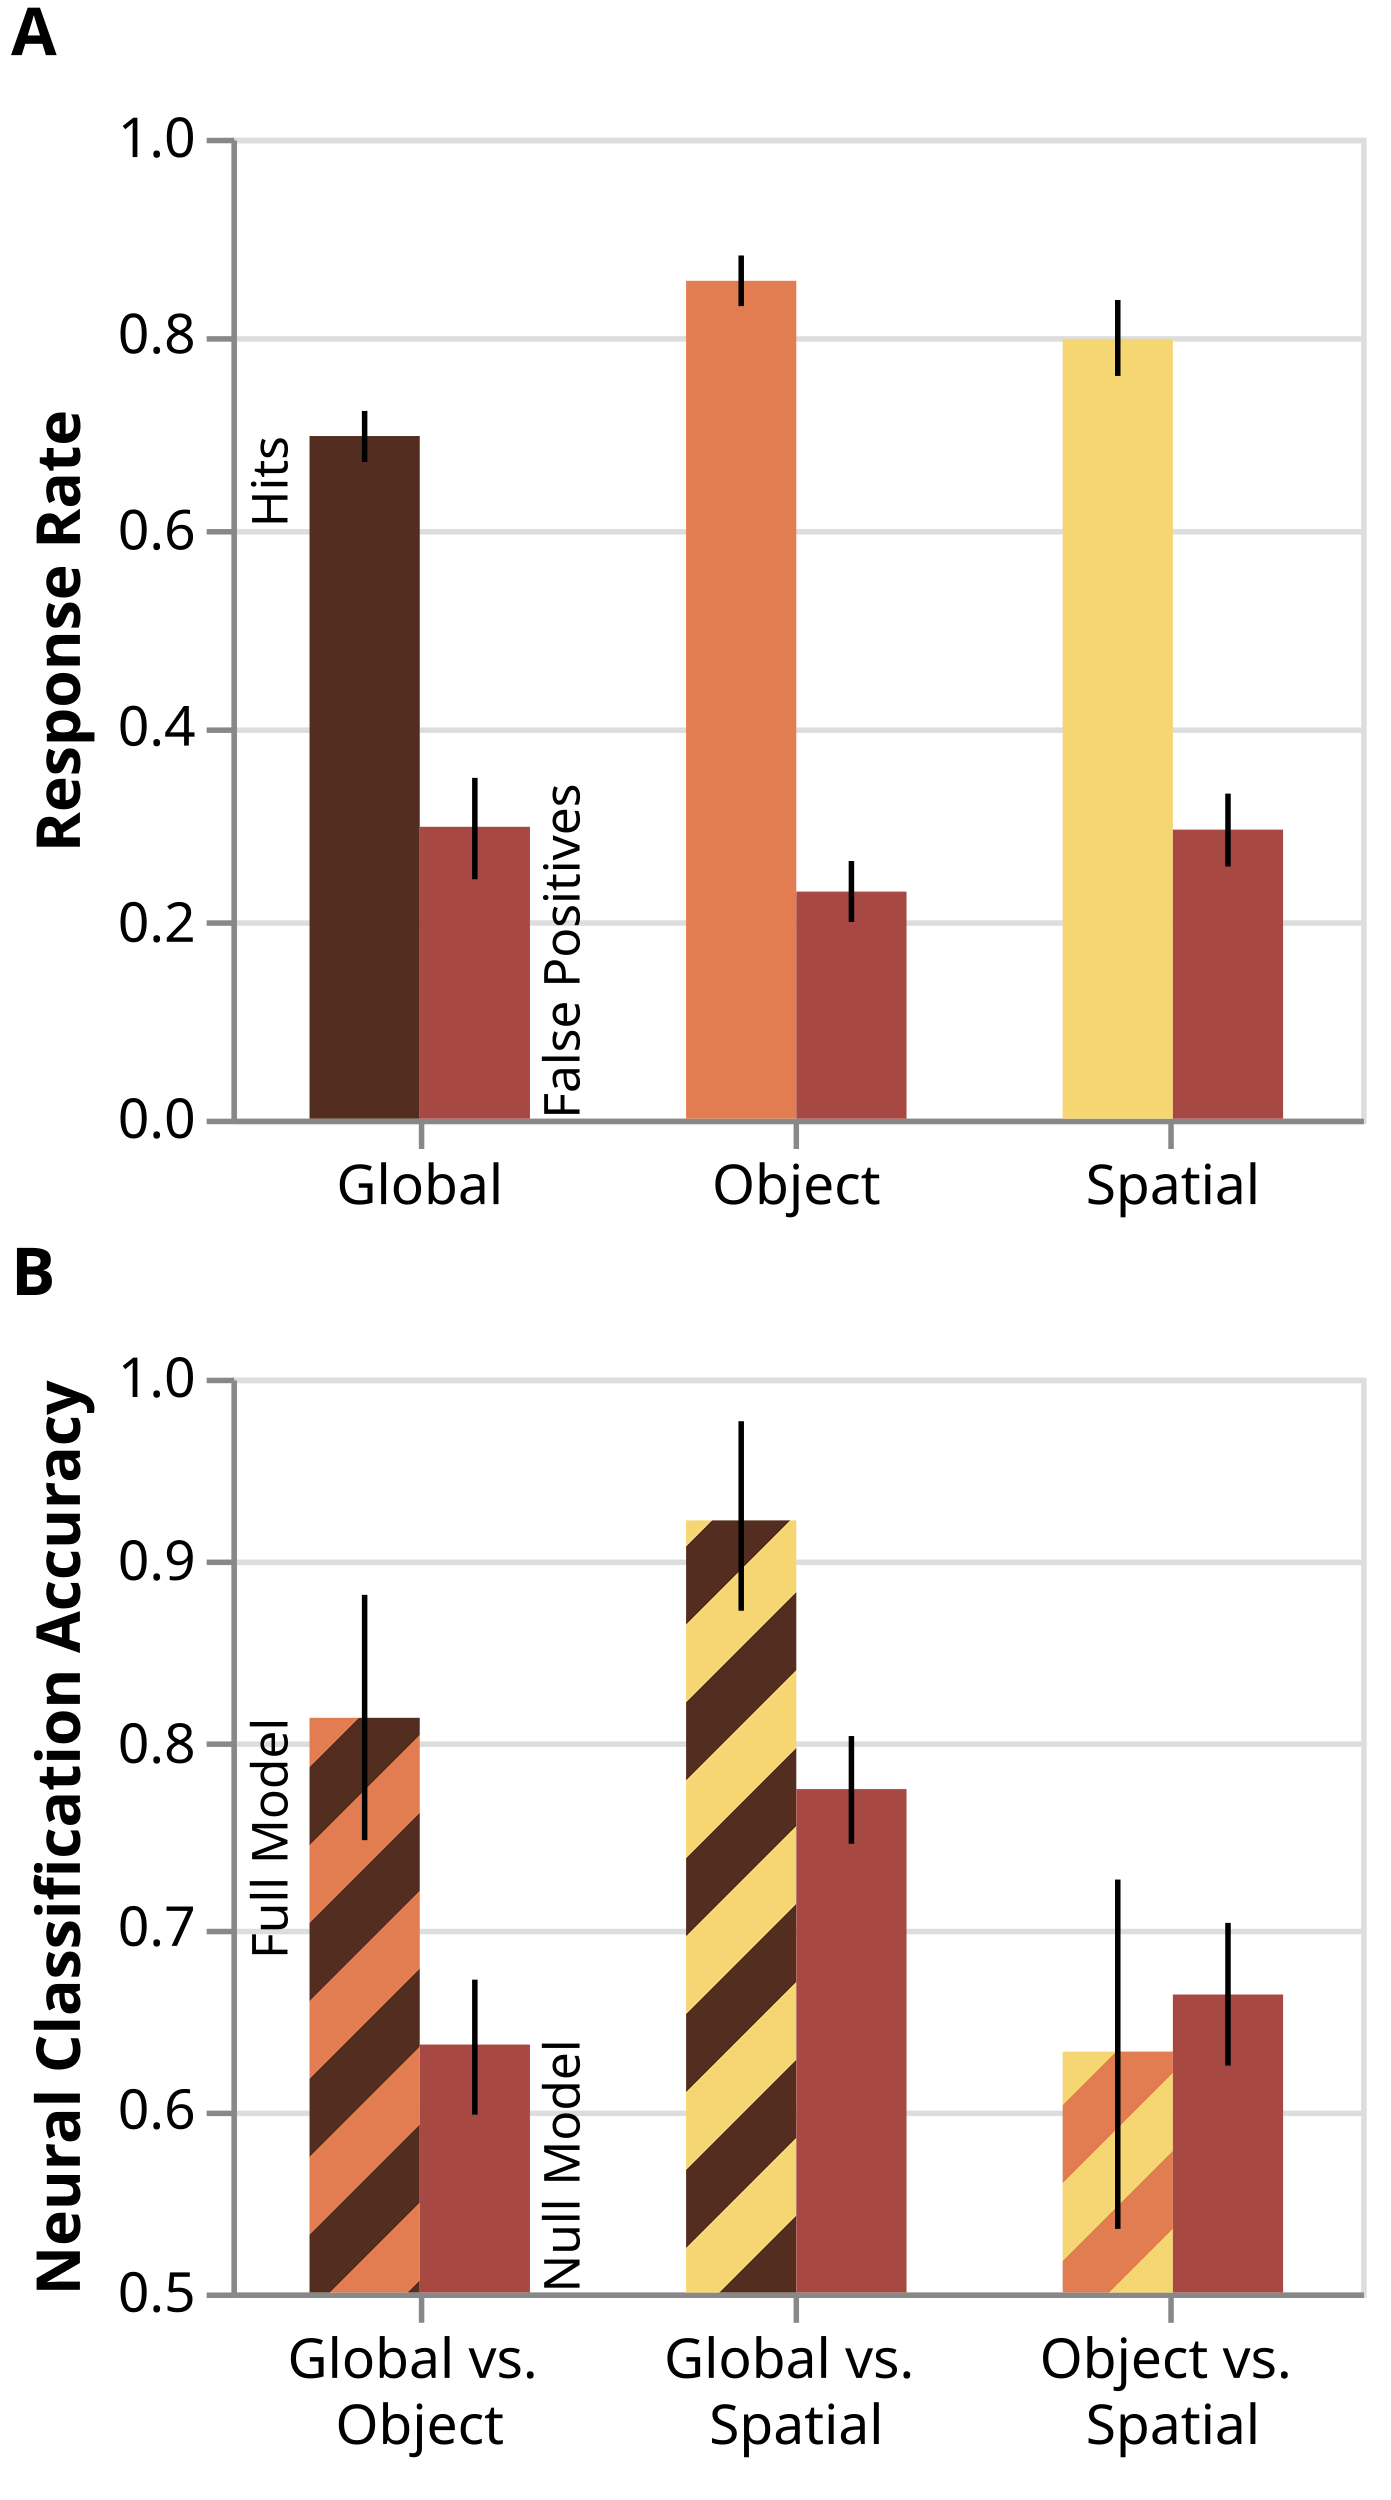
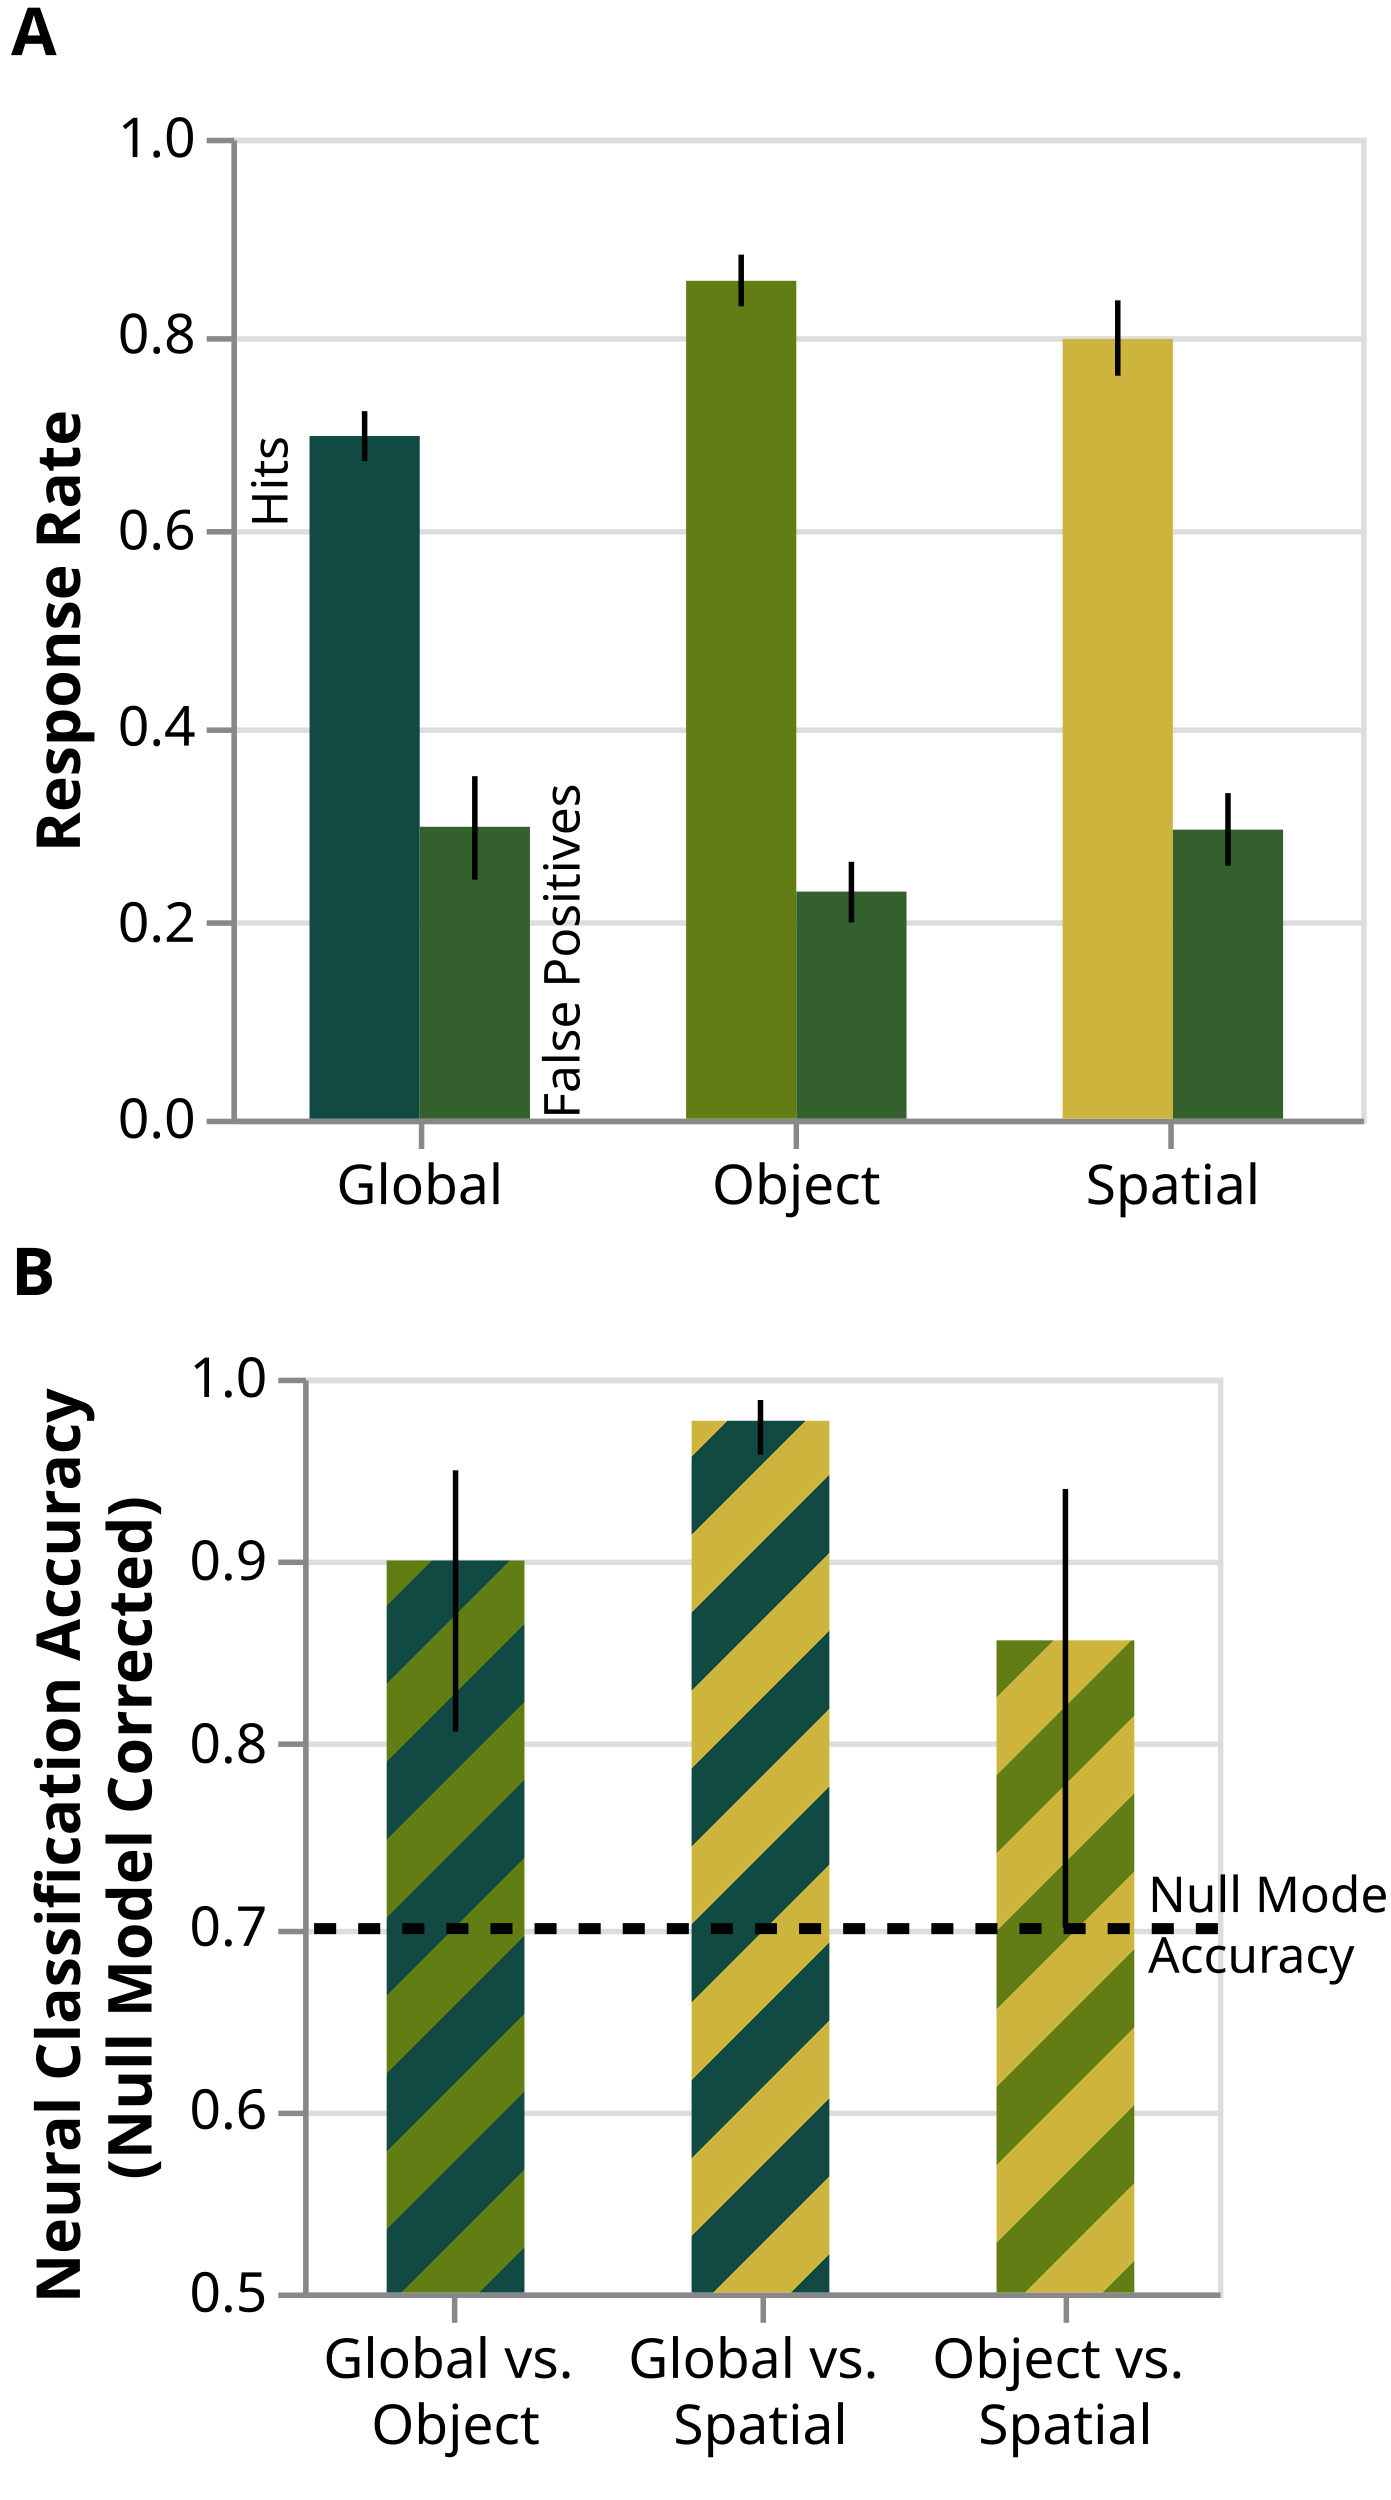
<svg xmlns="http://www.w3.org/2000/svg" version="1.1" width="89.0mm" viewBox="0 0 89.0mm 160.0mm" height="160.0mm">
  <g transform="translate(0, 0) scale(1.333) ">
    <g>
      <rect width="100%" height="100%" fill="white" />
    </g>
    <g transform="translate(0, 0) scale(1) ">
      <g class="marks" transform="translate(0, 15) scale(1) ">
        <rect width="252" height="210" fill="white" />
        <g fill="none" stroke-miterlimit="10" transform="translate(42,10)">
          <g class="mark-group role-frame root" role="graphics-object" aria-roledescription="group mark container">
            <g transform="translate(0,0)">
              <path class="background" aria-hidden="true" d="M0.5,0.5h205v178h-205Z" stroke="#ddd" />
              <g>
                <g class="mark-group role-axis" aria-hidden="true">
                  <g transform="translate(0.5,0.5)">
                    <path class="background" aria-hidden="true" d="M0,0h0v0h0Z" pointer-events="none" />
                    <g>
                      <g class="mark-rule role-axis-grid" pointer-events="none">
                        <line transform="translate(0,178)" x2="205" y2="0" stroke="#ddd" stroke-width="1" opacity="1" />
                        <line transform="translate(0,142)" x2="205" y2="0" stroke="#ddd" stroke-width="1" opacity="1" />
                        <line transform="translate(0,107)" x2="205" y2="0" stroke="#ddd" stroke-width="1" opacity="1" />
                        <line transform="translate(0,71)" x2="205" y2="0" stroke="#ddd" stroke-width="1" opacity="1" />
                        <line transform="translate(0,36)" x2="205" y2="0" stroke="#ddd" stroke-width="1" opacity="1" />
                        <line transform="translate(0,0)" x2="205" y2="0" stroke="#ddd" stroke-width="1" opacity="1" />
                      </g>
                    </g>
                    <path class="foreground" aria-hidden="true" d="" pointer-events="none" display="none" />
                  </g>
                </g>
                <g class="mark-group role-axis" role="graphics-symbol" aria-roledescription="axis" aria-label="X-axis for a discrete scale with 3 values: global, object, spatial">
                  <g transform="translate(0.5,178.5)">
                    <path class="background" aria-hidden="true" d="M0,0h0v0h0Z" pointer-events="none" />
                    <g>
                      <g class="mark-rule role-axis-tick" pointer-events="none">
                        <line transform="translate(34,0)" x2="0" y2="5" stroke="#888" stroke-width="1" opacity="1" />
                        <line transform="translate(102,0)" x2="0" y2="5" stroke="#888" stroke-width="1" opacity="1" />
                        <line transform="translate(170,0)" x2="0" y2="5" stroke="#888" stroke-width="1" opacity="1" />
                      </g>
                      <g class="mark-text role-axis-label" pointer-events="none">
                        <text text-anchor="middle" transform="translate(33.66667,15)" font-family="sans-serif" font-size="10px" fill="#000" opacity="1">Global</text>
                        <text text-anchor="middle" transform="translate(102,15)" font-family="sans-serif" font-size="10px" fill="#000" opacity="1">Object</text>
                        <text text-anchor="middle" transform="translate(170.3333,15)" font-family="sans-serif" font-size="10px" fill="#000" opacity="1">Spatial</text>
                      </g>
                      <g class="mark-rule role-axis-domain" pointer-events="none">
                        <line transform="translate(0,0)" x2="205" y2="0" stroke="#888" stroke-width="1" opacity="1" />
                      </g>
                    </g>
                    <path class="foreground" aria-hidden="true" d="" pointer-events="none" display="none" />
                  </g>
                </g>
                <g class="mark-group role-axis" role="graphics-symbol" aria-roledescription="axis" aria-label="Y-axis titled 'Response Rate' for a linear scale with values from 0.0 to 1.0">
                  <g transform="translate(0.5,0.5)">
                    <path class="background" aria-hidden="true" d="M0,0h0v0h0Z" pointer-events="none" />
                    <g>
                      <g class="mark-rule role-axis-tick" pointer-events="none">
                        <line transform="translate(0,178)" x2="-5" y2="0" stroke="#888" stroke-width="1" opacity="1" />
                        <line transform="translate(0,142)" x2="-5" y2="0" stroke="#888" stroke-width="1" opacity="1" />
                        <line transform="translate(0,107)" x2="-5" y2="0" stroke="#888" stroke-width="1" opacity="1" />
                        <line transform="translate(0,71)" x2="-5" y2="0" stroke="#888" stroke-width="1" opacity="1" />
                        <line transform="translate(0,36)" x2="-5" y2="0" stroke="#888" stroke-width="1" opacity="1" />
                        <line transform="translate(0,0)" x2="-5" y2="0" stroke="#888" stroke-width="1" opacity="1" />
                      </g>
                      <g class="mark-text role-axis-label" pointer-events="none">
                        <text text-anchor="end" transform="translate(-7,181)" font-family="sans-serif" font-size="10px" fill="#000" opacity="1">0.0</text>
                        <text text-anchor="end" transform="translate(-7,145.4)" font-family="sans-serif" font-size="10px" fill="#000" opacity="1">0.2</text>
                        <text text-anchor="end" transform="translate(-7,109.8)" font-family="sans-serif" font-size="10px" fill="#000" opacity="1">0.4</text>
                        <text text-anchor="end" transform="translate(-7,74.2)" font-family="sans-serif" font-size="10px" fill="#000" opacity="1">0.6</text>
                        <text text-anchor="end" transform="translate(-7,38.6)" font-family="sans-serif" font-size="10px" fill="#000" opacity="1">0.8</text>
                        <text text-anchor="end" transform="translate(-7,3)" font-family="sans-serif" font-size="10px" fill="#000" opacity="1">1.0</text>
                      </g>
                      <g class="mark-rule role-axis-domain" pointer-events="none">
                        <line transform="translate(0,178)" x2="0" y2="-178" stroke="#888" stroke-width="1" opacity="1" />
                      </g>
                      <g class="mark-text role-axis-title" pointer-events="none">
                        <text text-anchor="middle" transform="translate(-26,89) rotate(-90) translate(0,-2)" font-family="sans-serif" font-size="11px" font-weight="bold" fill="#000" opacity="1">Response Rate</text>
                      </g>
                    </g>
                    <path class="foreground" aria-hidden="true" d="" pointer-events="none" display="none" />
                  </g>
                </g>
                <g class="mark-rect role-mark layer_0_marks" role="graphics-object" aria-roledescription="rect mark container">
-                   <path aria-label=": global; Response Rate: 0.695934139785; condition: global" role="graphics-symbol" aria-roledescription="bar" d="M14.167,54.124h20v123.876h-20Z" fill="#532E20" />
-                   <path aria-label=": spatial; Response Rate: 0.794946236559; condition: spatial" role="graphics-symbol" aria-roledescription="bar" d="M150.833,36.5h20v141.5h-20Z" fill="#F6D673" />
-                   <path aria-label=": object; Response Rate: 0.854193548387; condition: object" role="graphics-symbol" aria-roledescription="bar" d="M82.5,25.954h20v152.046h-20Z" fill="#E17D50" />
+                   <path aria-label=": global; Response Rate: 0.695934139785; condition: global" role="graphics-symbol" aria-roledescription="bar" d="M14.167,54.124h20v123.876h-20Z" fill="#114A43" />
+                   <path aria-label=": spatial; Response Rate: 0.794946236559; condition: spatial" role="graphics-symbol" aria-roledescription="bar" d="M150.833,36.5h20v141.5h-20Z" fill="#CDB53D" />
+                   <path aria-label=": object; Response Rate: 0.854193548387; condition: object" role="graphics-symbol" aria-roledescription="bar" d="M82.5,25.954h20v152.046h-20Z" fill="#617D14" />
                </g>
                <g class="mark-rect role-mark layer_1_marks" role="graphics-object" aria-roledescription="rect mark container">
-                   <path aria-label=": global; Mean of prop: 0.297580645161" role="graphics-symbol" aria-roledescription="bar" d="M34.167,125.031h20v52.969h-20Z" fill="#A74843" />
-                   <path aria-label=": spatial; Mean of prop: 0.294677419355" role="graphics-symbol" aria-roledescription="bar" d="M170.833,125.547h20v52.453h-20Z" fill="#A74843" />
-                   <path aria-label=": object; Mean of prop: 0.231505376344" role="graphics-symbol" aria-roledescription="bar" d="M102.5,136.792h20v41.208h-20Z" fill="#A74843" />
+                   <path aria-label=": global; Mean of prop: 0.297580645161" role="graphics-symbol" aria-roledescription="bar" d="M34.167,125.031h20v52.969h-20Z" fill="#34602E" />
+                   <path aria-label=": spatial; Mean of prop: 0.294677419355" role="graphics-symbol" aria-roledescription="bar" d="M170.833,125.547h20v52.453h-20Z" fill="#34602E" />
+                   <path aria-label=": object; Mean of prop: 0.231505376344" role="graphics-symbol" aria-roledescription="bar" d="M102.5,136.792h20v41.208h-20Z" fill="#34602E" />
                </g>
                <g class="mark-rule role-mark layer_2_marks" role="graphics-object" aria-roledescription="rule mark container">
-                   <line aria-label=": 0.669522009409; upper: 0.721538978495" role="graphics-symbol" aria-roledescription="rule mark" transform="translate(24.16667,58.82508)" x2="0" y2="-9.259" stroke="black" />
-                   <line aria-label=": 0.757204301075; upper: 0.834625" role="graphics-symbol" aria-roledescription="rule mark" transform="translate(160.8333,43.21763)" x2="0" y2="-13.781" stroke="black" />
-                   <line aria-label=": 0.828384408602; upper: 0.88" role="graphics-symbol" aria-roledescription="rule mark" transform="translate(92.5,30.54758)" x2="0" y2="-9.188" stroke="black" />
+                   <line aria-label=": 0.670327620968; upper: 0.721303763441" role="graphics-symbol" aria-roledescription="rule mark" transform="translate(24.16667,58.68168)" x2="0" y2="-9.074" stroke="black" />
+                   <line aria-label=": 0.757419354839; upper: 0.834247311828" role="graphics-symbol" aria-roledescription="rule mark" transform="translate(160.8333,43.17935)" x2="0" y2="-13.675" stroke="black" />
+                   <line aria-label=": 0.828169354839; upper: 0.880860215054" role="graphics-symbol" aria-roledescription="rule mark" transform="translate(92.5,30.58585)" x2="0" y2="-9.379" stroke="black" />
                </g>
                <g class="mark-rule role-mark layer_3_marks" role="graphics-object" aria-roledescription="rule mark container">
-                   <line aria-label=": 0.244086021505; upper: 0.347449596774" role="graphics-symbol" aria-roledescription="rule mark" transform="translate(44.16667,134.5527)" x2="0" y2="-18.399" stroke="black" />
-                   <line aria-label=": 0.257096774194; upper: 0.331397849462" role="graphics-symbol" aria-roledescription="rule mark" transform="translate(180.8333,132.2368)" x2="0" y2="-13.226" stroke="black" />
-                   <line aria-label=": 0.200537634409; upper: 0.262688172043" role="graphics-symbol" aria-roledescription="rule mark" transform="translate(112.5,142.3043)" x2="0" y2="-11.063" stroke="black" />
+                   <line aria-label=": 0.243679435484; upper: 0.349193548387" role="graphics-symbol" aria-roledescription="rule mark" transform="translate(44.16667,134.6251)" x2="0" y2="-18.782" stroke="black" />
+                   <line aria-label=": 0.25784811828; upper: 0.33188172043" role="graphics-symbol" aria-roledescription="rule mark" transform="translate(180.8333,132.103)" x2="0" y2="-13.178" stroke="black" />
+                   <line aria-label=": 0.2; upper: 0.261883064516" role="graphics-symbol" aria-roledescription="rule mark" transform="translate(112.5,142.4)" x2="0" y2="-11.015" stroke="black" />
                </g>
                <g class="mark-text role-mark layer_4_marks" role="graphics-object" aria-roledescription="text mark container">
                  <text aria-label=": global; Mean of prop: 0.695934139785" role="graphics-symbol" aria-roledescription="text mark" text-anchor="end" transform="translate(34.16667,54.12372) rotate(-90) translate(0,-24)" font-family="sans-serif" font-size="9px" fill="black">Hits</text>
                </g>
                <g class="mark-text role-mark layer_5_marks" role="graphics-object" aria-roledescription="text mark container">
                  <text aria-label=": global" role="graphics-symbol" aria-roledescription="text mark" text-anchor="start" transform="translate(34.16667,178) rotate(-90) translate(0,29)" font-family="sans-serif" font-size="9px" fill="black">False Positives</text>
                </g>
              </g>
              <path class="foreground" aria-hidden="true" d="" display="none" />
            </g>
          </g>
        </g>
      </g>
      <text x="2" y="10" font-size="12" font-family="Verdana" font-weight="bold" letter-spacing="0" text-anchor="start" fill="black">A</text>
    </g>
    <g transform="translate(0, 225) scale(1) ">
      <g class="marks" transform="translate(0, 15) scale(1) ">
        <defs>
          <pattern id="mix2_3" x="0" y="0" width="20" height="20" patternUnits="userSpaceOnUse" patternTransform="rotate(45)">
-             <rect x="0" y="0" width="10" height="20" style="stroke:none;         fill:#E17D50;" />
-             <rect x="10" y="0" width="10" height="20" style="stroke:none;         fill:#F6D673;" />
+             <rect x="0" y="0" width="10" height="20" style="stroke:none;         fill:#617D14;" />
+             <rect x="10" y="0" width="10" height="20" style="stroke:none;         fill:#CDB53D;" />
          </pattern>
          <pattern id="mix1_2" x="0" y="0" width="20" height="20" patternUnits="userSpaceOnUse" patternTransform="rotate(45)">
-             <rect x="0" y="0" width="10" height="20" style="stroke:none;         fill:#532E20;" />
-             <rect x="10" y="0" width="10" height="20" style="stroke:none;         fill:#E17D50;" />
+             <rect x="0" y="0" width="10" height="20" style="stroke:none;         fill:#114A43;" />
+             <rect x="10" y="0" width="10" height="20" style="stroke:none;         fill:#617D14;" />
          </pattern>
          <pattern id="mix1_3" x="0" y="0" width="20" height="20" patternUnits="userSpaceOnUse" patternTransform="rotate(45)">
-             <rect x="0" y="0" width="10" height="20" style="stroke:none;         fill:#532E20;" />
-             <rect x="10" y="0" width="10" height="20" style="stroke:none;         fill:#F6D673;" />
+             <rect x="0" y="0" width="10" height="20" style="stroke:none;         fill:#114A43;" />
+             <rect x="10" y="0" width="10" height="20" style="stroke:none;         fill:#CDB53D;" />
          </pattern>
        </defs>
        <rect width="252" height="210" fill="white" />
-         <g fill="none" stroke-miterlimit="10" transform="translate(42,10)">
+         <g fill="none" stroke-miterlimit="10" transform="translate(55,10)">
          <g class="mark-group role-frame root" role="graphics-object" aria-roledescription="group mark container">
            <g transform="translate(0,0)">
-               <path class="background" aria-hidden="true" d="M0.5,0.5h205v166h-205Z" stroke="#ddd" />
+               <path class="background" aria-hidden="true" d="M0.5,0.5h166v166h-166Z" stroke="#ddd" />
              <g>
                <g class="mark-group role-axis" aria-hidden="true">
                  <g transform="translate(0.5,0.5)">
                    <path class="background" aria-hidden="true" d="M0,0h0v0h0Z" pointer-events="none" />
                    <g>
                      <g class="mark-rule role-axis-grid" pointer-events="none">
-                         <line transform="translate(0,166)" x2="205" y2="0" stroke="#ddd" stroke-width="1" opacity="1" />
-                         <line transform="translate(0,133)" x2="205" y2="0" stroke="#ddd" stroke-width="1" opacity="1" />
-                         <line transform="translate(0,100)" x2="205" y2="0" stroke="#ddd" stroke-width="1" opacity="1" />
-                         <line transform="translate(0,66)" x2="205" y2="0" stroke="#ddd" stroke-width="1" opacity="1" />
-                         <line transform="translate(0,33)" x2="205" y2="0" stroke="#ddd" stroke-width="1" opacity="1" />
-                         <line transform="translate(0,0)" x2="205" y2="0" stroke="#ddd" stroke-width="1" opacity="1" />
+                         <line transform="translate(0,166)" x2="166" y2="0" stroke="#ddd" stroke-width="1" opacity="1" />
+                         <line transform="translate(0,133)" x2="166" y2="0" stroke="#ddd" stroke-width="1" opacity="1" />
+                         <line transform="translate(0,100)" x2="166" y2="0" stroke="#ddd" stroke-width="1" opacity="1" />
+                         <line transform="translate(0,66)" x2="166" y2="0" stroke="#ddd" stroke-width="1" opacity="1" />
+                         <line transform="translate(0,33)" x2="166" y2="0" stroke="#ddd" stroke-width="1" opacity="1" />
+                         <line transform="translate(0,0)" x2="166" y2="0" stroke="#ddd" stroke-width="1" opacity="1" />
                      </g>
                    </g>
                    <path class="foreground" aria-hidden="true" d="" pointer-events="none" display="none" />
                  </g>
                </g>
                <g class="mark-group role-axis" role="graphics-symbol" aria-roledescription="axis" aria-label="X-axis for a discrete scale with 3 values: Global vs.  Object, Global vs.  Spatial, Object vs.  Spatial">
                  <g transform="translate(0.5,166.5)">
                    <path class="background" aria-hidden="true" d="M0,0h0v0h0Z" pointer-events="none" />
                    <g>
                      <g class="mark-rule role-axis-tick" pointer-events="none">
-                         <line transform="translate(34,0)" x2="0" y2="5" stroke="#888" stroke-width="1" opacity="1" />
-                         <line transform="translate(102,0)" x2="0" y2="5" stroke="#888" stroke-width="1" opacity="1" />
-                         <line transform="translate(170,0)" x2="0" y2="5" stroke="#888" stroke-width="1" opacity="1" />
-                       </g>
-                       <g class="mark-text role-axis-label" pointer-events="none">
-                         <text text-anchor="middle" transform="translate(33.66667,15)" font-family="sans-serif" font-size="10px" fill="#000" opacity="1">
+                         <line transform="translate(27,0)" x2="0" y2="5" stroke="#888" stroke-width="1" opacity="1" />
+                         <line transform="translate(83,0)" x2="0" y2="5" stroke="#888" stroke-width="1" opacity="1" />
+                         <line transform="translate(138,0)" x2="0" y2="5" stroke="#888" stroke-width="1" opacity="1" />
+                       </g>
+                       <g class="mark-text role-axis-label" pointer-events="none">
+                         <text text-anchor="middle" transform="translate(27.16667,15)" font-family="sans-serif" font-size="10px" fill="#000" opacity="1">
                          <tspan>Global vs.</tspan>
                          <tspan x="0" dy="12">Object</tspan>
                        </text>
-                         <text text-anchor="middle" transform="translate(102,15)" font-family="sans-serif" font-size="10px" fill="#000" opacity="1">
+                         <text text-anchor="middle" transform="translate(82.5,15)" font-family="sans-serif" font-size="10px" fill="#000" opacity="1">
                          <tspan>Global vs.</tspan>
                          <tspan x="0" dy="12">Spatial</tspan>
                        </text>
-                         <text text-anchor="middle" transform="translate(170.3333,15)" font-family="sans-serif" font-size="10px" fill="#000" opacity="1">
+                         <text text-anchor="middle" transform="translate(137.8333,15)" font-family="sans-serif" font-size="10px" fill="#000" opacity="1">
                          <tspan>Object vs.</tspan>
                          <tspan x="0" dy="12">Spatial</tspan>
                        </text>
                      </g>
                      <g class="mark-rule role-axis-domain" pointer-events="none">
-                         <line transform="translate(0,0)" x2="205" y2="0" stroke="#888" stroke-width="1" opacity="1" />
-                       </g>
-                     </g>
-                     <path class="foreground" aria-hidden="true" d="" pointer-events="none" display="none" />
-                   </g>
-                 </g>
-                 <g class="mark-group role-axis" role="graphics-symbol" aria-roledescription="axis" aria-label="Y-axis titled 'Neural Classification Accuracy' for a linear scale with values from 0.5 to 1.0">
+                         <line transform="translate(0,0)" x2="166" y2="0" stroke="#888" stroke-width="1" opacity="1" />
+                       </g>
+                     </g>
+                     <path class="foreground" aria-hidden="true" d="" pointer-events="none" display="none" />
+                   </g>
+                 </g>
+                 <g class="mark-group role-axis" role="graphics-symbol" aria-roledescription="axis" aria-label="Y-axis titled 'Neural Classification Accuracy (Null Model Corrected)' for a linear scale with values from 0.5 to 1.0">
                  <g transform="translate(0.5,0.5)">
                    <path class="background" aria-hidden="true" d="M0,0h0v0h0Z" pointer-events="none" />
                    <g>
                      <g class="mark-rule role-axis-tick" pointer-events="none">
                        <line transform="translate(0,166)" x2="-5" y2="0" stroke="#888" stroke-width="1" opacity="1" />
                        <line transform="translate(0,133)" x2="-5" y2="0" stroke="#888" stroke-width="1" opacity="1" />
                        <line transform="translate(0,100)" x2="-5" y2="0" stroke="#888" stroke-width="1" opacity="1" />
                        <line transform="translate(0,66)" x2="-5" y2="0" stroke="#888" stroke-width="1" opacity="1" />
                        <line transform="translate(0,33)" x2="-5" y2="0" stroke="#888" stroke-width="1" opacity="1" />
                        <line transform="translate(0,0)" x2="-5" y2="0" stroke="#888" stroke-width="1" opacity="1" />
                      </g>
                      <g class="mark-text role-axis-label" pointer-events="none">
                        <text text-anchor="end" transform="translate(-7,169)" font-family="sans-serif" font-size="10px" fill="#000" opacity="1">0.5</text>
                        <text text-anchor="end" transform="translate(-7,135.8)" font-family="sans-serif" font-size="10px" fill="#000" opacity="1">0.6</text>
                        <text text-anchor="end" transform="translate(-7,102.6)" font-family="sans-serif" font-size="10px" fill="#000" opacity="1">0.7</text>
                        <text text-anchor="end" transform="translate(-7,69.4)" font-family="sans-serif" font-size="10px" fill="#000" opacity="1">0.8</text>
                        <text text-anchor="end" transform="translate(-7,36.2)" font-family="sans-serif" font-size="10px" fill="#000" opacity="1">0.9</text>
                        <text text-anchor="end" transform="translate(-7,3)" font-family="sans-serif" font-size="10px" fill="#000" opacity="1">1.0</text>
                      </g>
                      <g class="mark-rule role-axis-domain" pointer-events="none">
                        <line transform="translate(0,166)" x2="0" y2="-166" stroke="#888" stroke-width="1" opacity="1" />
                      </g>
                      <g class="mark-text role-axis-title" pointer-events="none">
-                         <text text-anchor="middle" transform="translate(-26,83) rotate(-90) translate(0,-2)" font-family="sans-serif" font-size="11px" font-weight="bold" fill="#000" opacity="1">Neural Classification Accuracy</text>
+                         <text text-anchor="middle" transform="translate(-39,83) rotate(-90) translate(0,-2)" font-family="sans-serif" font-size="11px" font-weight="bold" fill="#000" opacity="1">
+                           <tspan>Neural Classification Accuracy</tspan>
+                           <tspan x="0" dy="13">(Null Model Corrected)</tspan>
+                         </text>
                      </g>
                    </g>
                    <path class="foreground" aria-hidden="true" d="" pointer-events="none" display="none" />
                  </g>
                </g>
                <g class="mark-rect role-mark layer_0_layer_0_marks" role="graphics-object" aria-roledescription="rect mark container">
-                   <path aria-label=": Global vs.  Object; compname: Global vs.  Object; Neural Classification Accuracy: 0.814098386803" role="graphics-symbol" aria-roledescription="bar" d="M14.167,61.719h20v104.281h-20Z" fill="url(#mix1_2)" />
-                   <path aria-label=": Global vs.  Spatial; compname: Global vs.  Spatial; Neural Classification Accuracy: 0.922009740096" role="graphics-symbol" aria-roledescription="bar" d="M82.5,25.893h20v140.107h-20Z" fill="url(#mix1_3)" />
-                   <path aria-label=": Object vs.  Spatial; compname: Object vs.  Spatial; Neural Classification Accuracy: 0.631656728854" role="graphics-symbol" aria-roledescription="bar" d="M150.833,122.29h20v43.71h-20Z" fill="url(#mix2_3)" />
-                 </g>
-                 <g class="mark-rect role-mark layer_0_layer_1_marks" role="graphics-object" aria-roledescription="rect mark container">
-                   <path aria-label=": Global vs.  Object; Neural Classification Accuracy: 0.635503061249" role="graphics-symbol" aria-roledescription="bar" d="M34.167,121.013h20v44.987h-20Z" fill="#A74843" />
-                   <path aria-label=": Global vs.  Spatial; Neural Classification Accuracy: 0.775131199108" role="graphics-symbol" aria-roledescription="bar" d="M102.5,74.656h20v91.344h-20Z" fill="#A74843" />
-                   <path aria-label=": Object vs.  Spatial; Neural Classification Accuracy: 0.662871713854" role="graphics-symbol" aria-roledescription="bar" d="M170.833,111.927h20v54.073h-20Z" fill="#A74843" />
-                 </g>
-                 <g class="mark-rule role-mark layer_0_layer_2_marks" role="graphics-object" aria-roledescription="rule mark container">
-                   <line aria-label=": Global vs.  Object; upper: 0.88130780454; Neural Classification Accuracy: 0.747233591543" role="graphics-symbol" aria-roledescription="rule mark" transform="translate(24.16667,83.91845)" x2="0" y2="-44.513" stroke="black" />
-                   <line aria-label=": Global vs.  Spatial; upper: 0.976214077567; Neural Classification Accuracy: 0.872637969818" role="graphics-symbol" aria-roledescription="rule mark" transform="translate(92.5,42.28419)" x2="0" y2="-34.387" stroke="black" />
-                   <line aria-label=": Object vs.  Spatial; upper: 0.725696193002; Neural Classification Accuracy: 0.534754087582" role="graphics-symbol" aria-roledescription="rule mark" transform="translate(160.8333,154.4616)" x2="0" y2="-63.393" stroke="black" />
-                 </g>
-                 <g class="mark-rule role-mark layer_0_layer_3_marks" role="graphics-object" aria-roledescription="rule mark container">
-                   <line aria-label=": Global vs.  Object; nullupper: 0.670981970129; Neural Classification Accuracy: 0.597194252963" role="graphics-symbol" aria-roledescription="rule mark" transform="translate(44.16667,133.7315)" x2="0" y2="-24.498" stroke="black" />
-                   <line aria-label=": Global vs.  Spatial; nullupper: 0.804135802142; Neural Classification Accuracy: 0.745278412057" role="graphics-symbol" aria-roledescription="rule mark" transform="translate(112.5,84.56757)" x2="0" y2="-19.541" stroke="black" />
-                   <line aria-label=": Object vs.  Spatial; nullupper: 0.702036495107; Neural Classification Accuracy: 0.624003855804" role="graphics-symbol" aria-roledescription="rule mark" transform="translate(180.8333,124.8307)" x2="0" y2="-25.907" stroke="black" />
-                 </g>
-                 <g class="mark-text role-mark layer_1_marks" role="graphics-object" aria-roledescription="text mark container">
-                   <text aria-label=": Global vs.  Object; Mean of correct: 0.814098386803" role="graphics-symbol" aria-roledescription="text mark" text-anchor="end" transform="translate(34.16667,61.71934) rotate(-90) translate(0,-24)" font-family="sans-serif" font-size="9px" fill="black">Full Model</text>
-                 </g>
-                 <g class="mark-text role-mark layer_2_marks" role="graphics-object" aria-roledescription="text mark container">
-                   <text aria-label=": Global vs.  Object" role="graphics-symbol" aria-roledescription="text mark" text-anchor="start" transform="translate(34.16667,166) rotate(-90) translate(0,29)" font-family="sans-serif" font-size="9px" fill="black">Null Model</text>
+                   <path aria-label=": Global vs.  Object; compname: Global vs.  Object; Neural Classification Accuracy, (Null Model Corrected): 0.900088890314" role="graphics-symbol" aria-roledescription="bar" d="M15.167,33.17h25v132.83h-25Z" fill="url(#mix1_2)" />
+                   <path aria-label=": Global vs.  Spatial; compname: Global vs.  Spatial; Neural Classification Accuracy, (Null Model Corrected): 0.976457609042" role="graphics-symbol" aria-roledescription="bar" d="M70.5,7.816h25v158.184h-25Z" fill="url(#mix1_3)" />
+                   <path aria-label=": Object vs.  Spatial; compname: Object vs.  Spatial; Neural Classification Accuracy, (Null Model Corrected): 0.8564459485" role="graphics-symbol" aria-roledescription="bar" d="M125.833,47.66h25v118.34h-25Z" fill="url(#mix2_3)" />
+                 </g>
+                 <g class="mark-rule role-mark layer_0_layer_1_marks" role="graphics-object" aria-roledescription="rule mark container">
+                   <line aria-label=": Global vs.  Object; upper: 0.949366610493; Neural Classification Accuracy, (Null Model Corrected): 0.806520414018" role="graphics-symbol" aria-roledescription="rule mark" transform="translate(27.66667,64.23522)" x2="0" y2="-47.425" stroke="black" />
+                   <line aria-label=": Global vs.  Spatial; upper: 0.987806291651; Neural Classification Accuracy, (Null Model Corrected): 0.957991529937" role="graphics-symbol" aria-roledescription="rule mark" transform="translate(83,13.94681)" x2="0" y2="-9.899" stroke="black" />
+                   <line aria-label=": Object vs.  Spatial; upper: 0.939182212704; Neural Classification Accuracy, (Null Model Corrected): 0.699472321245" role="graphics-symbol" aria-roledescription="rule mark" transform="translate(138.3333,99.77519)" x2="0" y2="-79.584" stroke="black" />
+                 </g>
+                 <g class="mark-rule role-mark layer_1_layer_0_marks" role="graphics-symbol" aria-roledescription="rule mark container">
+                   <line transform="translate(166,99.97448)" x2="-166" y2="0" stroke="black" stroke-width="2" stroke-dasharray="4,4" />
+                 </g>
+                 <g class="mark-text role-mark layer_1_layer_1_marks" role="graphics-object" aria-roledescription="text mark container">
+                   <text text-anchor="start" transform="translate(153.3333,96.97448)" font-family="sans-serif" font-size="9px" fill="black">
+                     <tspan>Null Model</tspan>
+                     <tspan x="0" dy="11">Accuracy</tspan>
+                   </text>
                </g>
              </g>
              <path class="foreground" aria-hidden="true" d="" display="none" />
            </g>
          </g>
        </g>
      </g>
      <text x="2" y="10" font-size="12" font-family="Verdana" font-weight="bold" letter-spacing="0" text-anchor="start" fill="black">B</text>
    </g>
  </g>
</svg>
